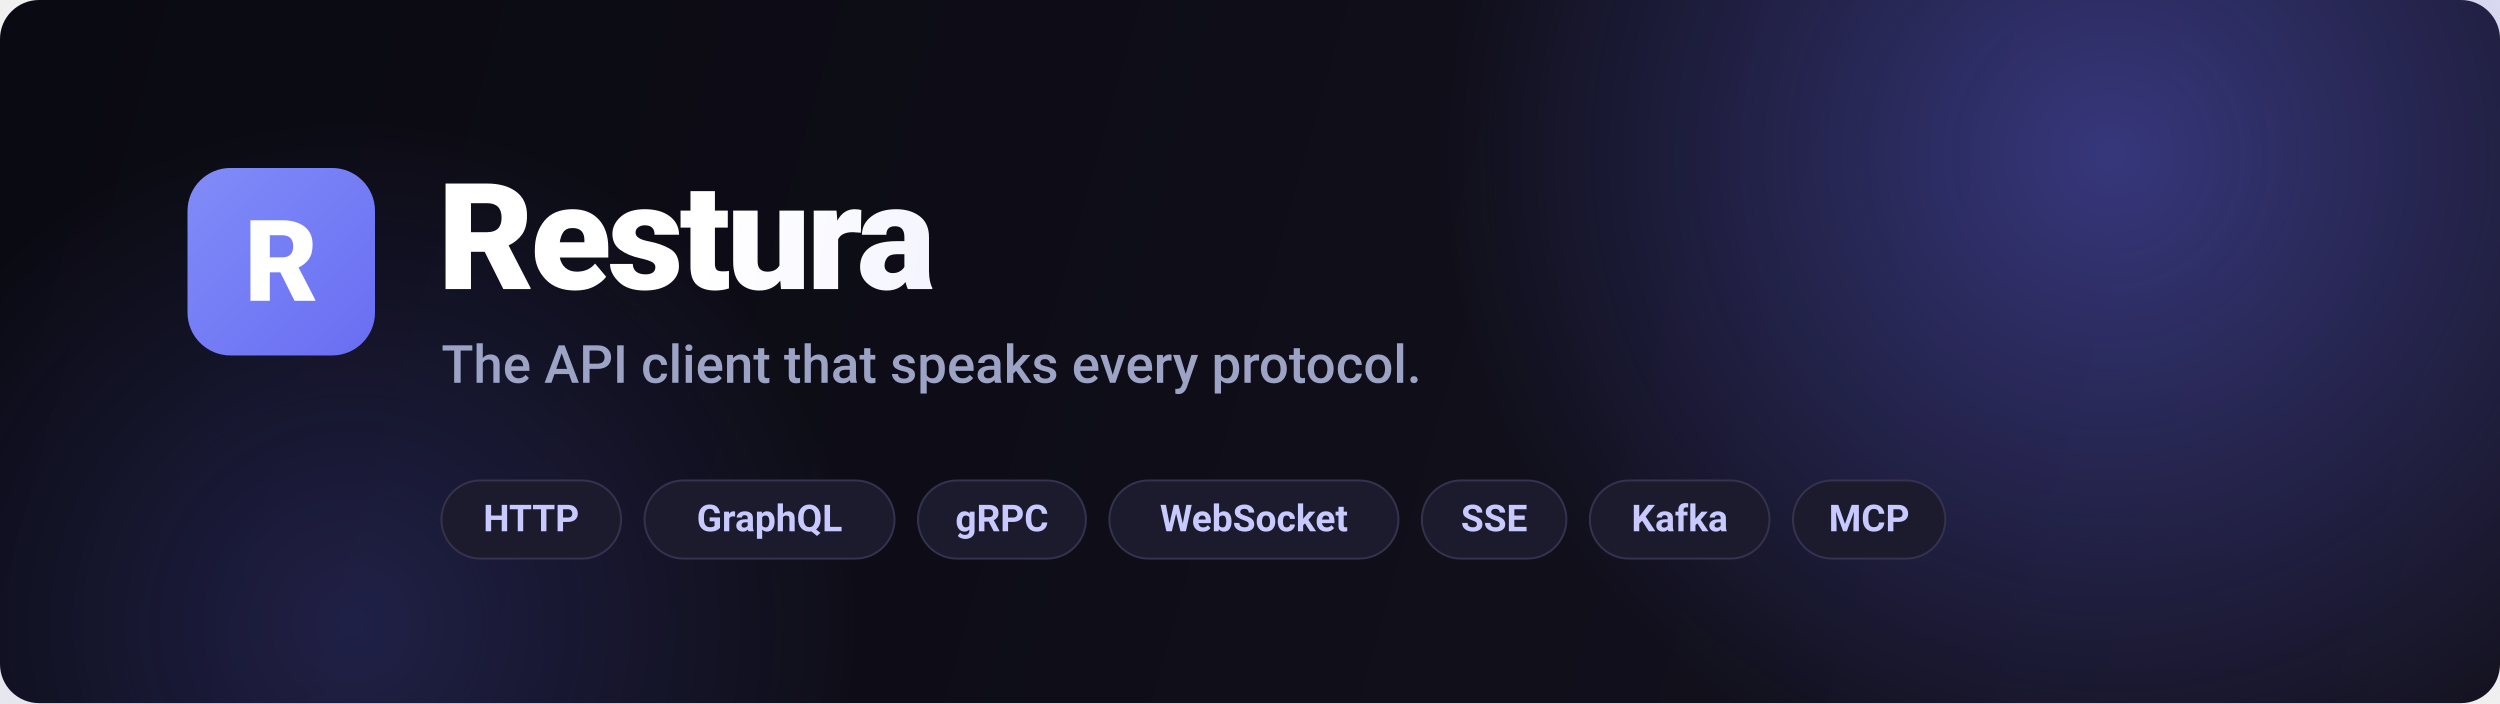
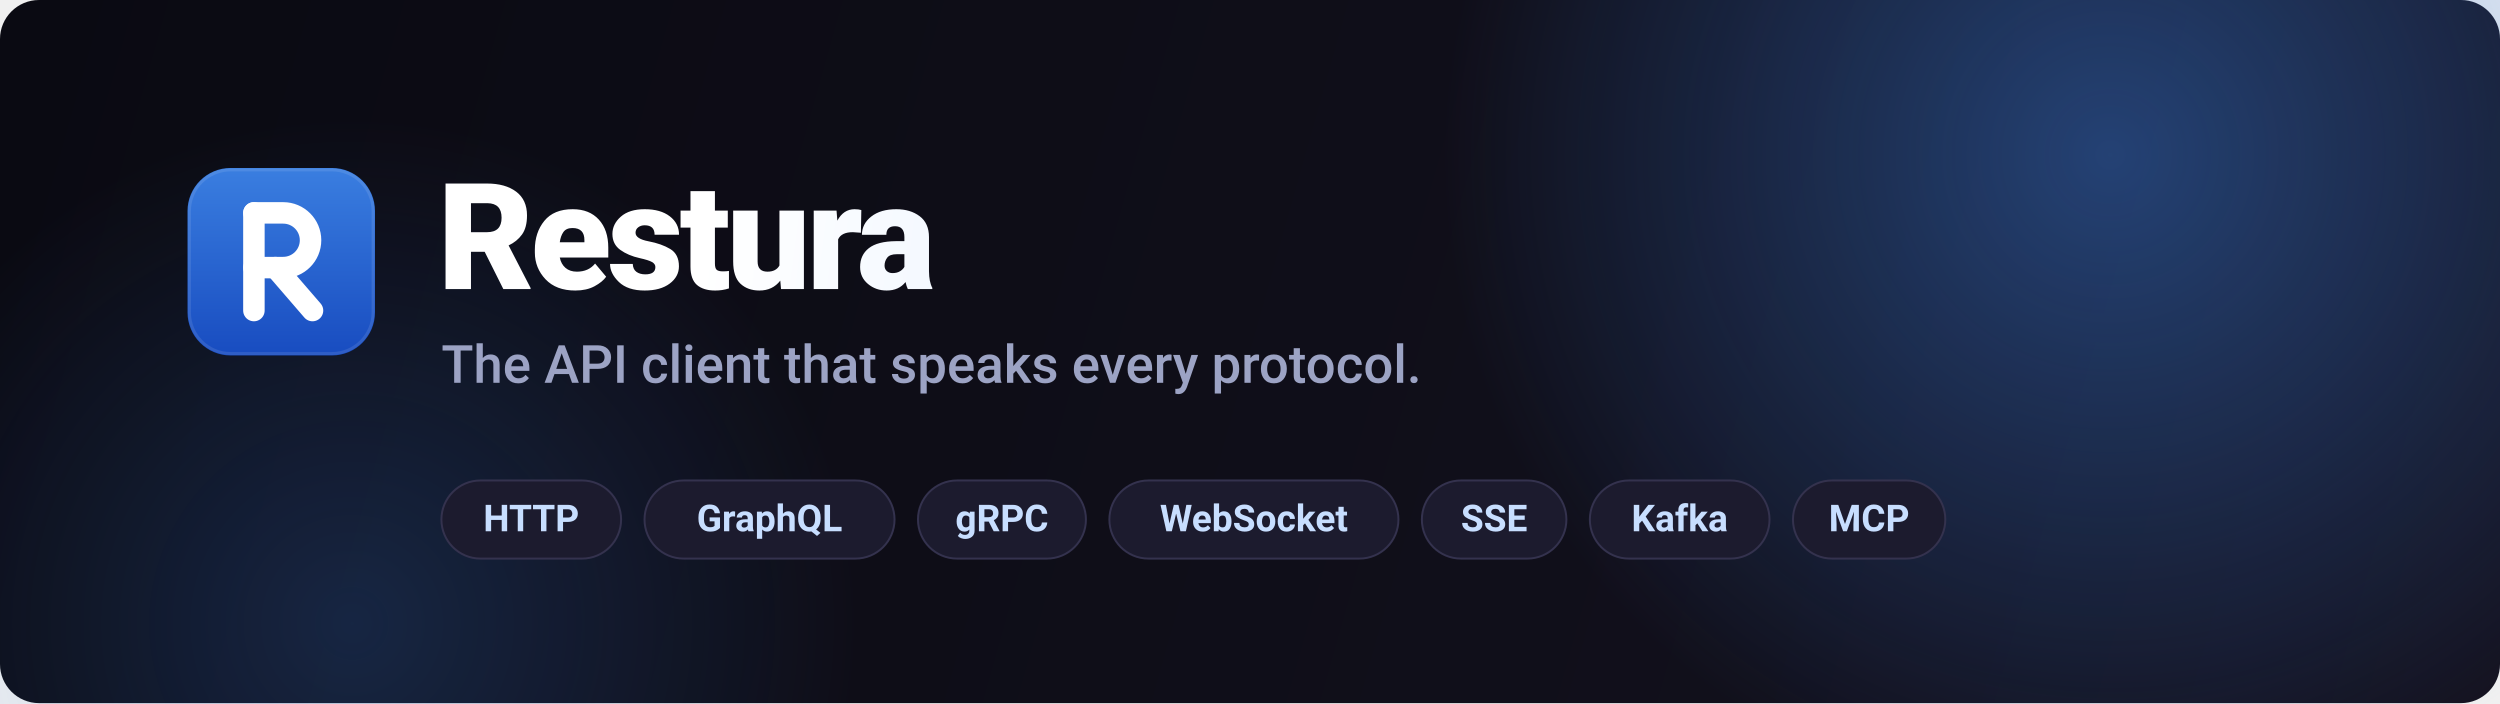
<svg xmlns="http://www.w3.org/2000/svg" width="1280" height="360" viewBox="0 0 1280 360" fill="none" role="img" aria-label="Restura — the API client that speaks every protocol">
  <defs>
    <linearGradient id="bg" x1="0" y1="0" x2="1280" y2="360" gradientUnits="userSpaceOnUse">
      <stop offset="0" stop-color="#0A0A12" />
      <stop offset="1" stop-color="#14121F" />
    </linearGradient>
    <linearGradient id="word" x1="360" y1="120" x2="980" y2="200" gradientUnits="userSpaceOnUse">
      <stop offset="0" stop-color="#FFFFFF" />
-       <stop offset="1" stop-color="#C7C9FF" />
+       <stop offset="1" stop-color="#C7DEFF" />
    </linearGradient>
-     <linearGradient id="mark" x1="0" y1="0" x2="120" y2="120" gradientUnits="userSpaceOnUse">
-       <stop offset="0" stop-color="#818CF8" />
-       <stop offset="1" stop-color="#6366F1" />
+     <linearGradient id="mark" x1="0" y1="0" x2="0" y2="96" gradientUnits="userSpaceOnUse">
+       <stop offset="0" stop-color="#3a7ee0" />
+       <stop offset="1" stop-color="#184cc0" />
    </linearGradient>
    <radialGradient id="glow" cx="0.5" cy="0.5" r="0.5">
-       <stop offset="0" stop-color="#6366F1" stop-opacity="0.45" />
-       <stop offset="1" stop-color="#6366F1" stop-opacity="0" />
+       <stop offset="0" stop-color="#3a7ee0" stop-opacity="0.45" />
+       <stop offset="1" stop-color="#3a7ee0" stop-opacity="0" />
    </radialGradient>
  </defs>
  <rect width="1280" height="360" rx="20" fill="url(#bg)" />
  <circle cx="1080" cy="80" r="340" fill="url(#glow)" />
  <circle cx="180" cy="320" r="260" fill="url(#glow)" opacity="0.5" />
-   <g transform="translate(96, 86)" font-family="-apple-system, BlinkMacSystemFont, 'Segoe UI', Roboto, Helvetica, Arial, sans-serif">
-     <rect width="96" height="96" rx="22" fill="url(#mark)" />
-     <text x="48" y="68" text-anchor="middle" font-size="58" font-weight="800" fill="#FFFFFF">R</text>
+   <g transform="translate(96, 86)">
+     <rect width="96" height="96" rx="22.08" fill="url(#mark)" />
+     <rect x="1" y="1" width="94" height="94" rx="21.08" fill="none" stroke="rgba(255,255,255,0.1)" stroke-width="1.5" />
+     <path d="M34 23 V73" fill="none" stroke="#ffffff" stroke-width="11" stroke-linecap="round" stroke-linejoin="round" />
+     <path d="M34 23 H49 a14 14 0 0 1 0 28 H34" fill="none" stroke="#ffffff" stroke-width="11" stroke-linecap="round" stroke-linejoin="round" />
+     <path d="M45 51 L64 73" fill="none" stroke="#ffffff" stroke-width="11" stroke-linecap="round" stroke-linejoin="round" />
+     <circle cx="65" cy="74" r="2.6" fill="#ffffff" />
  </g>
  <text x="224" y="148" font-family="-apple-system, BlinkMacSystemFont, 'Segoe UI', Roboto, Helvetica, Arial, sans-serif" font-size="76" font-weight="800" fill="url(#word)" letter-spacing="-2">Restura</text>
  <text x="226" y="196" font-family="-apple-system, BlinkMacSystemFont, 'Segoe UI', Roboto, Helvetica, Arial, sans-serif" font-size="27" font-weight="500" fill="#9CA3C4">The API client that speaks every protocol.</text>
  <g font-family="-apple-system, BlinkMacSystemFont, 'Segoe UI', Roboto, Helvetica, Arial, sans-serif" font-size="19" font-weight="600">
    <g transform="translate(226, 246)">
      <rect width="92" height="40" rx="20" fill="#1C1B2E" stroke="#34324E" />
-       <text x="46" y="26" text-anchor="middle" fill="#C7C9FF">HTTP</text>
+       <text x="46" y="26" text-anchor="middle" fill="#C7DEFF">HTTP</text>
    </g>
    <g transform="translate(330, 246)">
      <rect width="128" height="40" rx="20" fill="#1C1B2E" stroke="#34324E" />
-       <text x="64" y="26" text-anchor="middle" fill="#C7C9FF">GraphQL</text>
+       <text x="64" y="26" text-anchor="middle" fill="#C7DEFF">GraphQL</text>
    </g>
    <g transform="translate(470, 246)">
      <rect width="86" height="40" rx="20" fill="#1C1B2E" stroke="#34324E" />
-       <text x="43" y="26" text-anchor="middle" fill="#C7C9FF">gRPC</text>
+       <text x="43" y="26" text-anchor="middle" fill="#C7DEFF">gRPC</text>
    </g>
    <g transform="translate(568, 246)">
      <rect width="148" height="40" rx="20" fill="#1C1B2E" stroke="#34324E" />
-       <text x="74" y="26" text-anchor="middle" fill="#C7C9FF">WebSocket</text>
+       <text x="74" y="26" text-anchor="middle" fill="#C7DEFF">WebSocket</text>
    </g>
    <g transform="translate(728, 246)">
      <rect width="74" height="40" rx="20" fill="#1C1B2E" stroke="#34324E" />
-       <text x="37" y="26" text-anchor="middle" fill="#C7C9FF">SSE</text>
+       <text x="37" y="26" text-anchor="middle" fill="#C7DEFF">SSE</text>
    </g>
    <g transform="translate(814, 246)">
      <rect width="92" height="40" rx="20" fill="#1C1B2E" stroke="#34324E" />
-       <text x="46" y="26" text-anchor="middle" fill="#C7C9FF">Kafka</text>
+       <text x="46" y="26" text-anchor="middle" fill="#C7DEFF">Kafka</text>
    </g>
    <g transform="translate(918, 246)">
      <rect width="78" height="40" rx="20" fill="#1C1B2E" stroke="#34324E" />
-       <text x="39" y="26" text-anchor="middle" fill="#C7C9FF">MCP</text>
+       <text x="39" y="26" text-anchor="middle" fill="#C7DEFF">MCP</text>
    </g>
  </g>
</svg>
